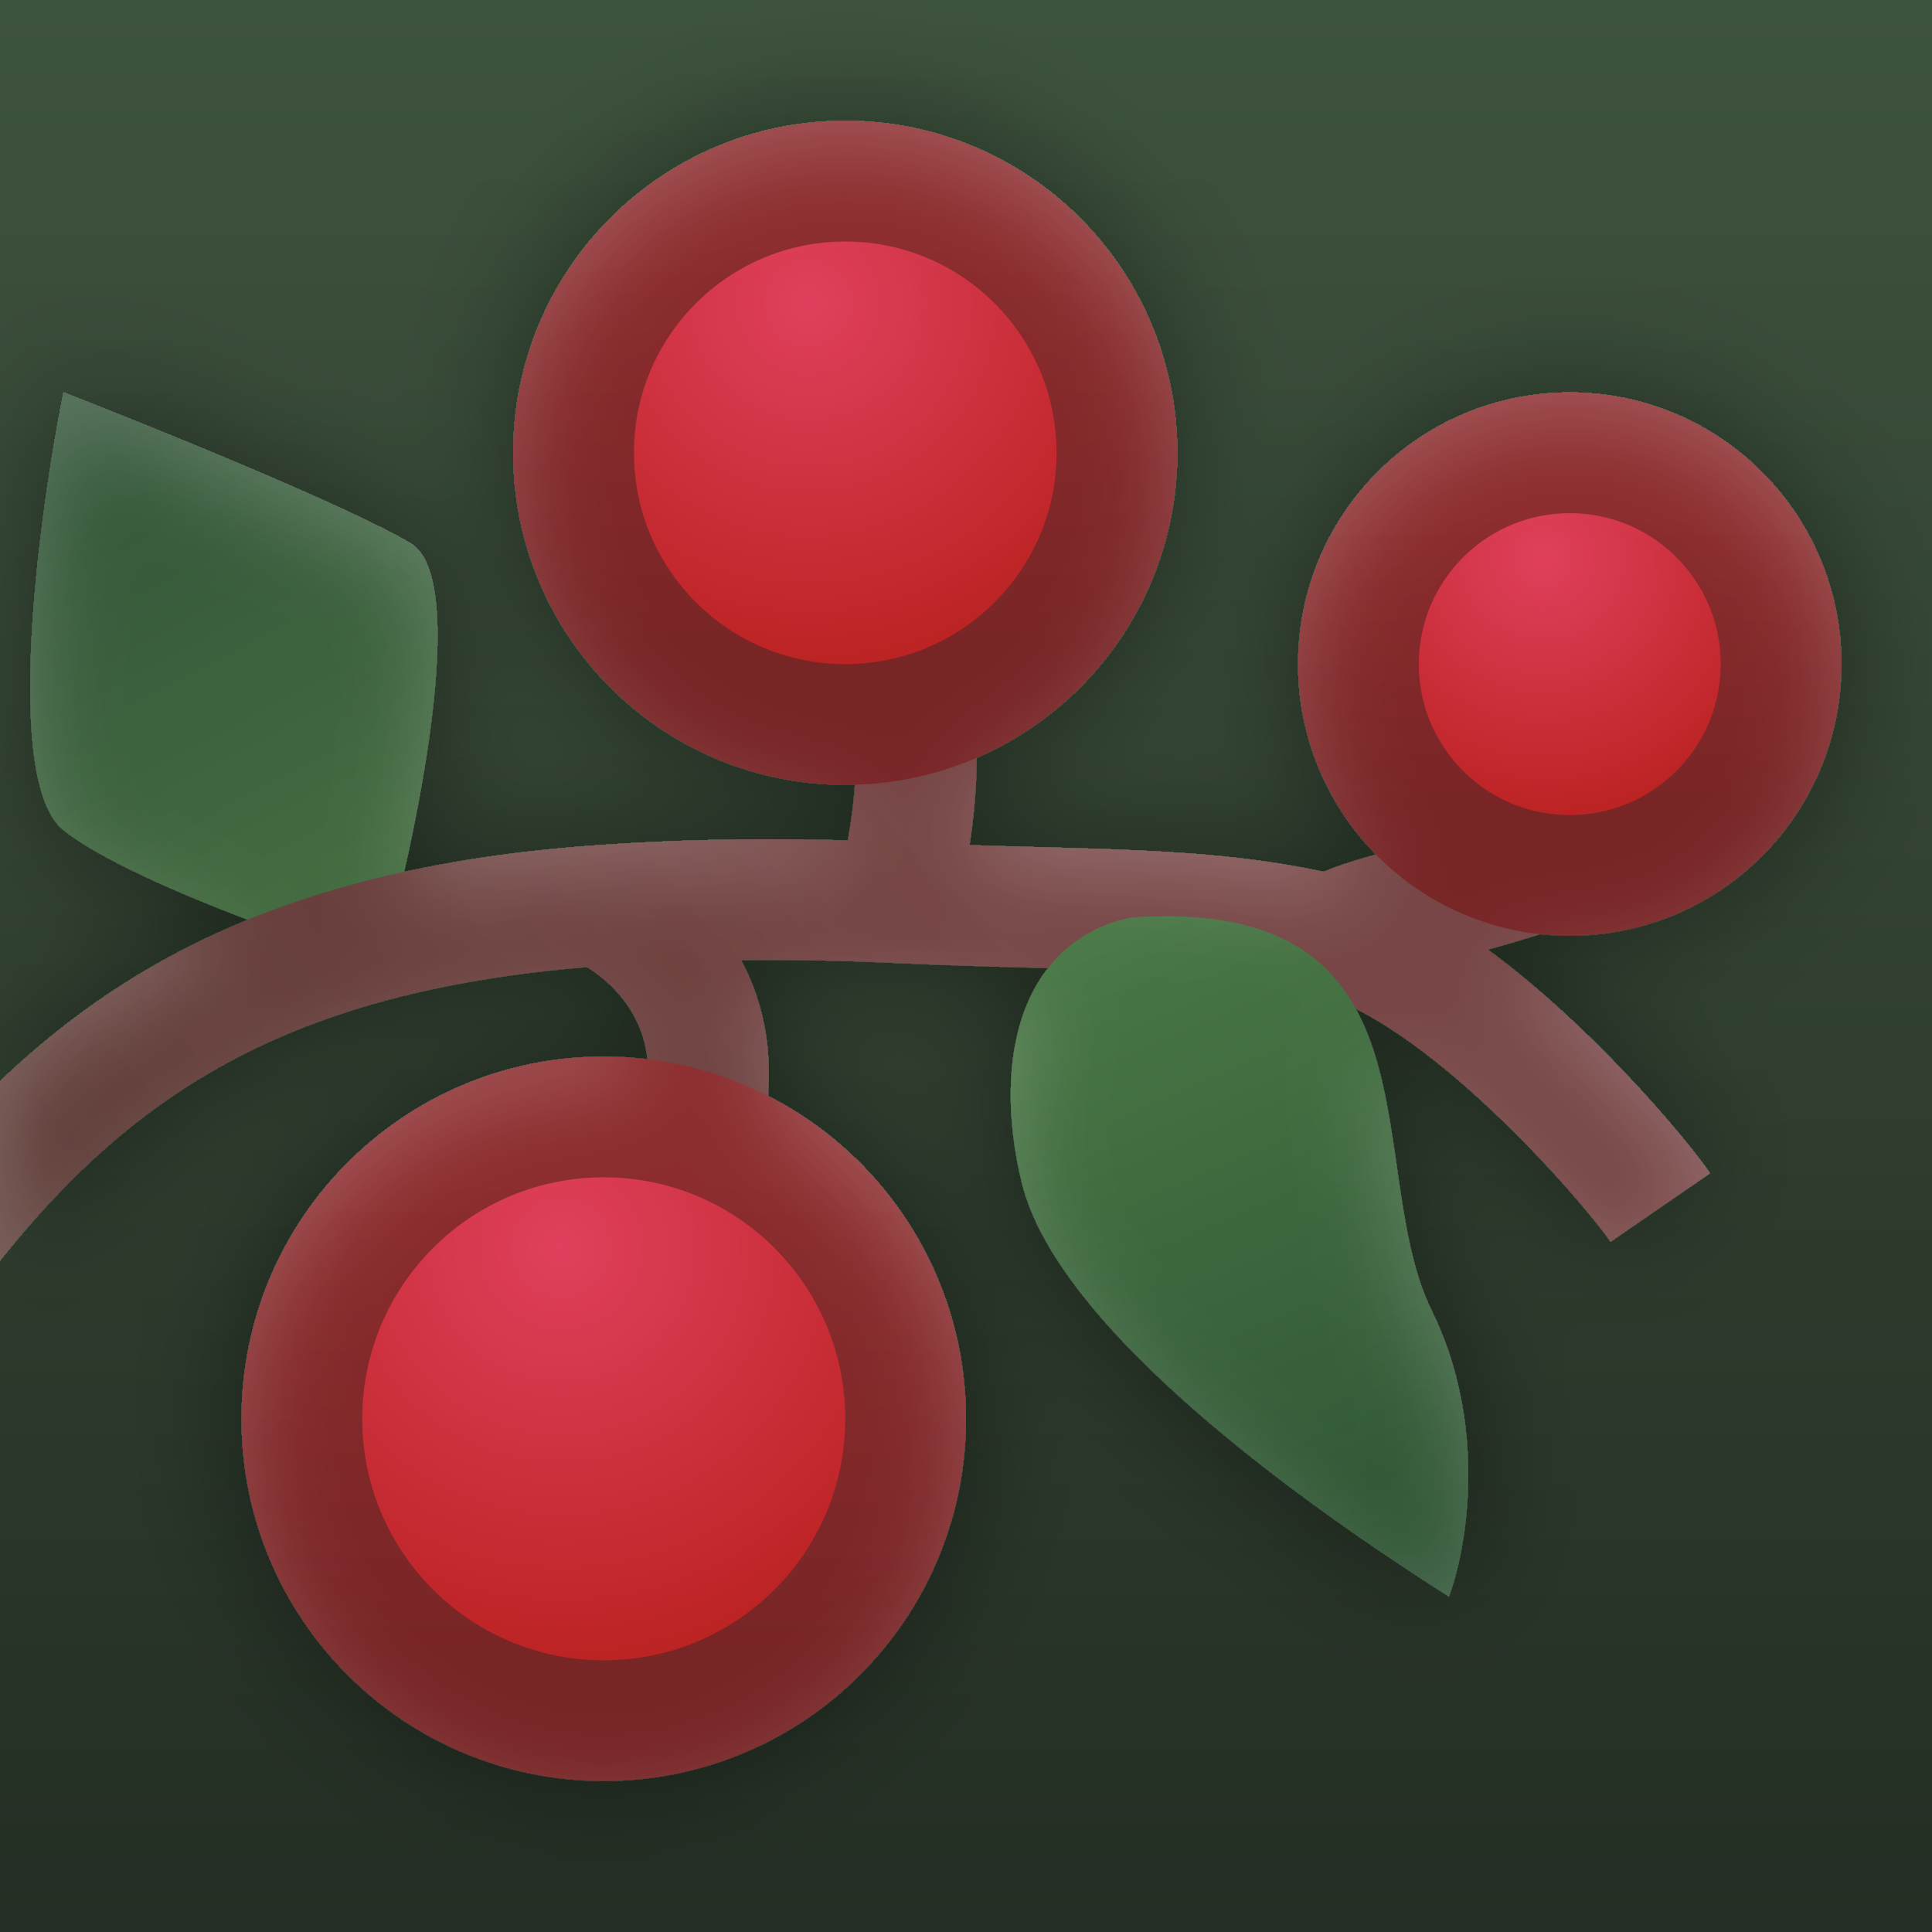
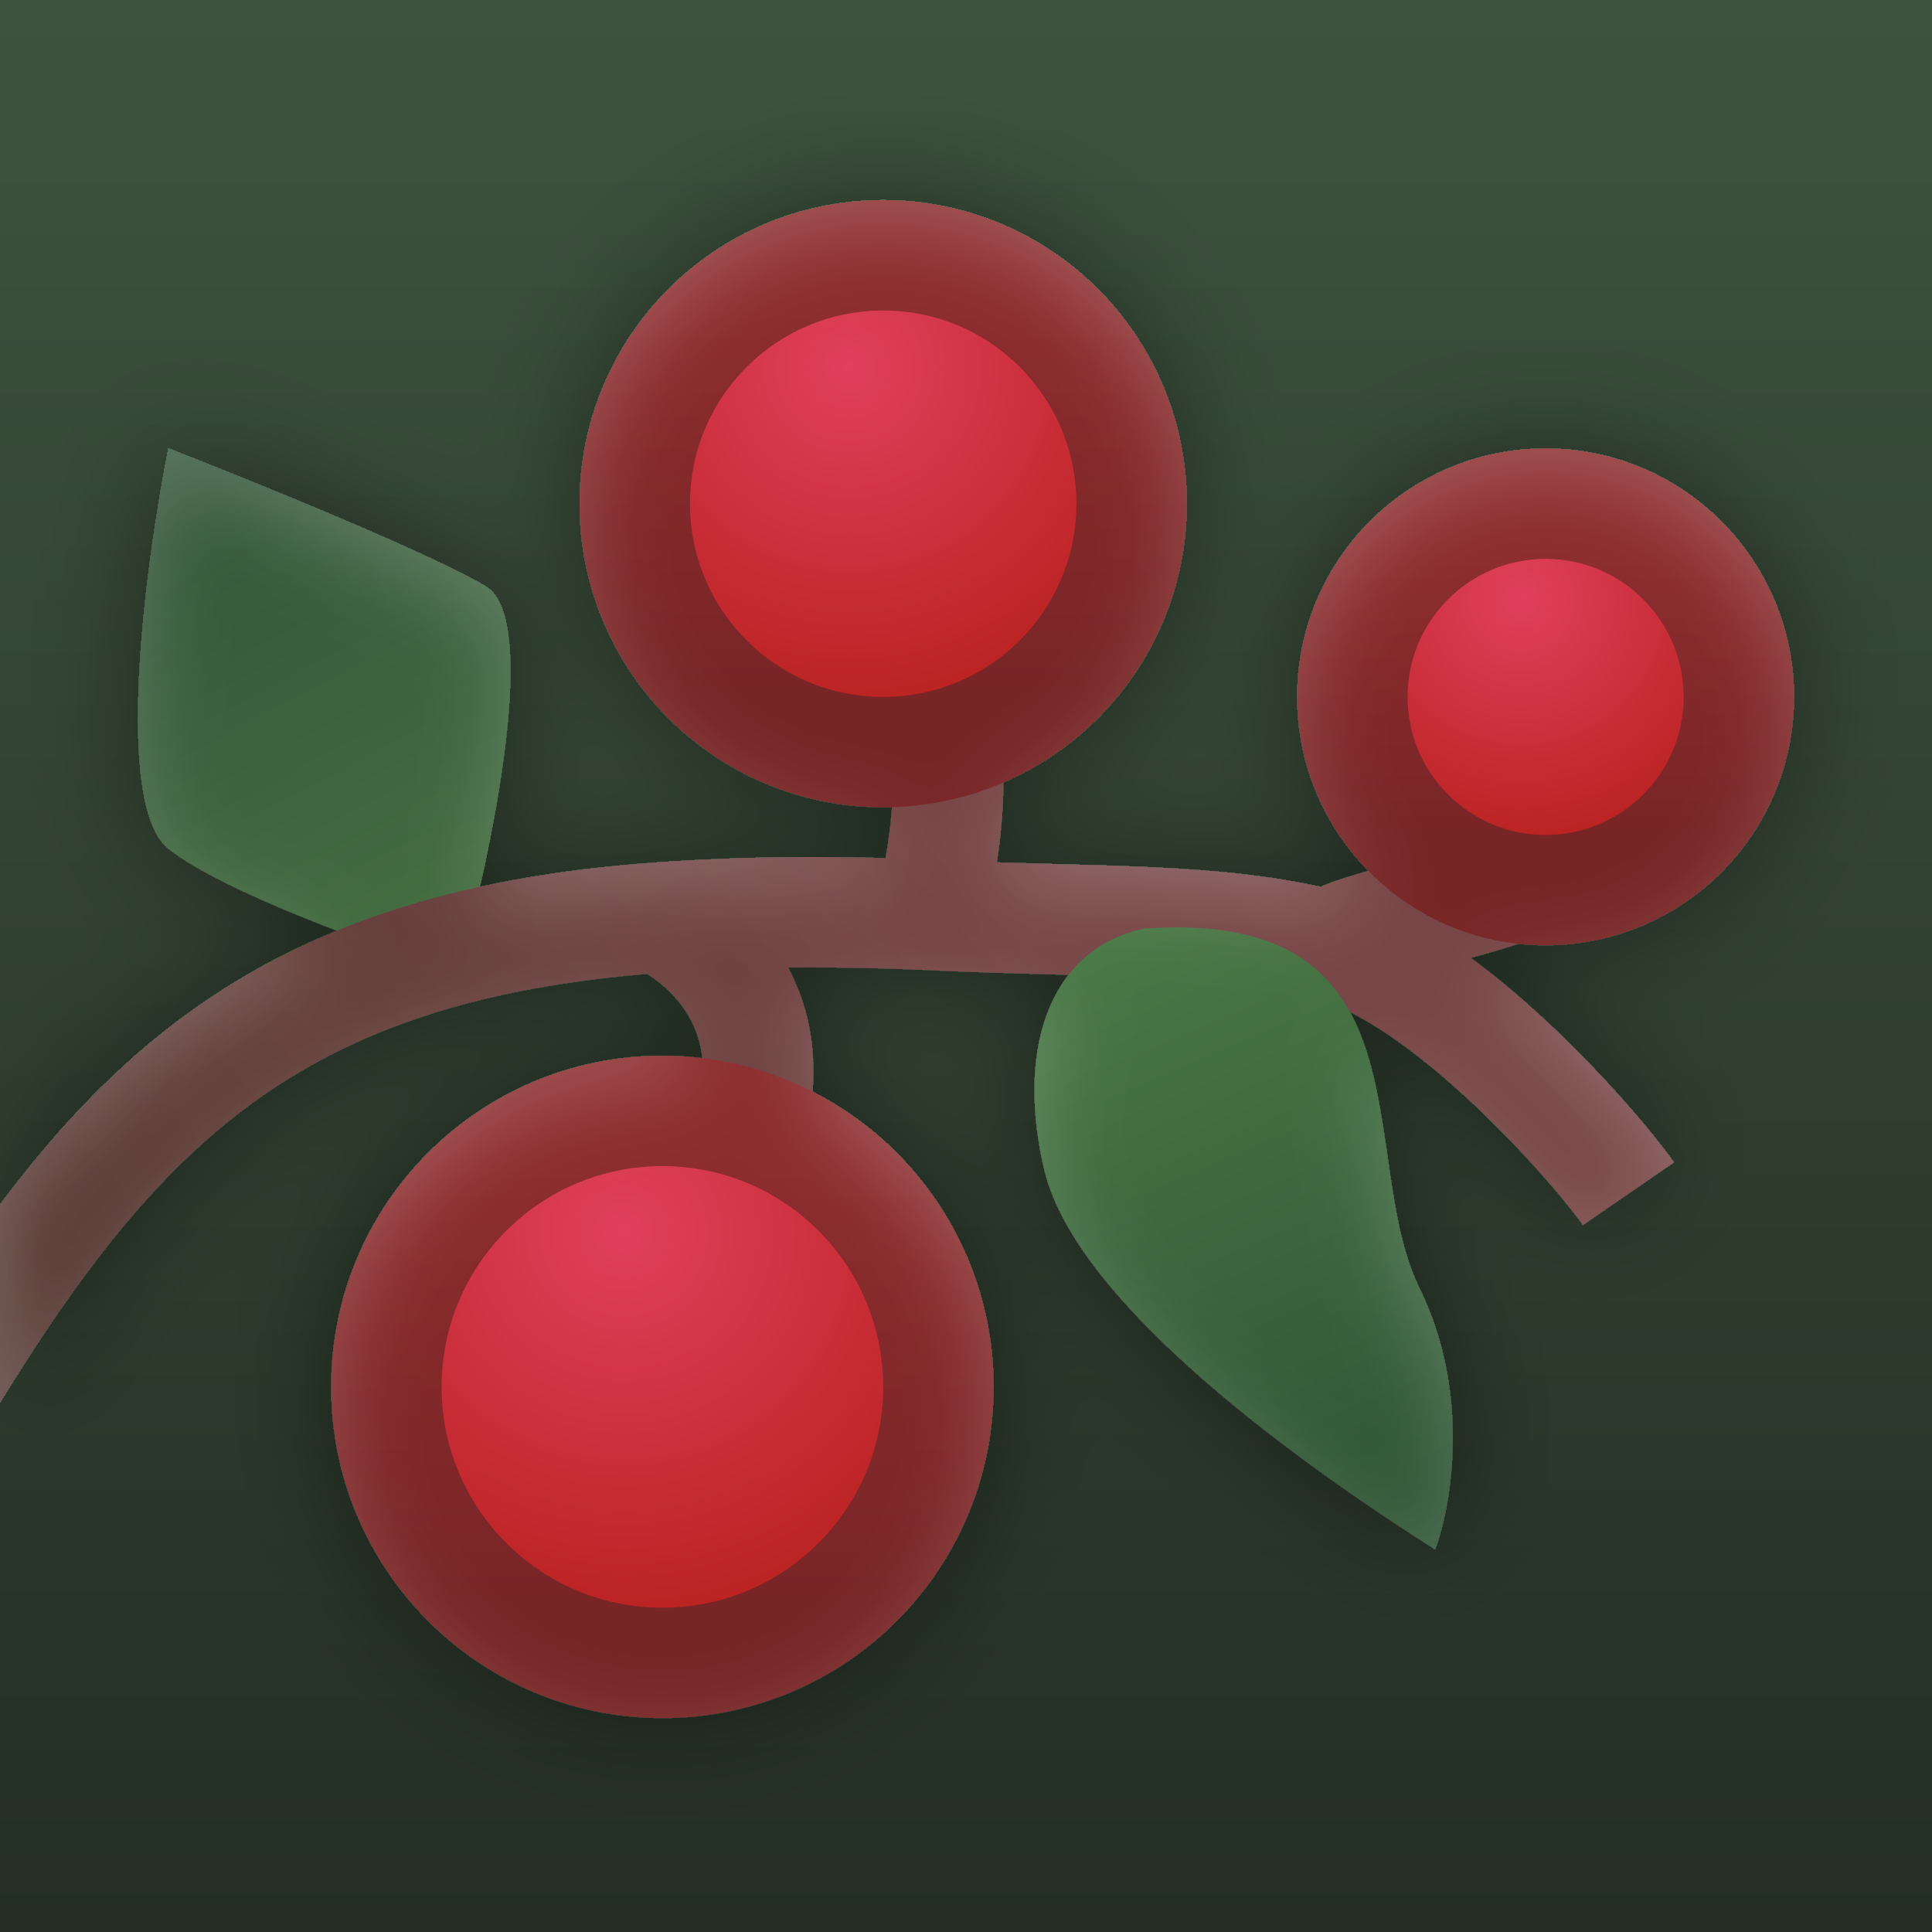
- <svg xmlns="http://www.w3.org/2000/svg" width="64" height="64" viewBox="0 0 64 64" fill="none">
+ <svg xmlns="http://www.w3.org/2000/svg" width="70" height="70" viewBox="0 0 70 70" fill="none">
  <g clip-path="url(#clip0_1_106)">
-     <rect width="64" height="64" fill="url(#paint0_linear_1_106)" />
+     <rect width="70" height="70" fill="url(#paint0_linear_1_106)" />
    <g filter="url(#filter0_di_1_106)">
-       <path d="M13.604 18C15.604 19.2 13.771 27.833 12.604 32C9.938 31.167 4.104 29.1 2.104 27.5C0.104 25.9 1.271 17.167 2.104 13C5.104 14.167 11.604 16.8 13.604 18Z" fill="url(#paint1_linear_1_106)" />
-       <path d="M-6 47C0.203 36.833 5.89 31 19.848 30M19.848 30C21.054 30.5 23.466 32.3 23.466 35.5C23.466 38.7 22.432 40.833 21.915 41.5M19.848 30C23.289 29.753 26.581 29.756 29.669 29.9M55 40C53.966 38.5 48.44 32.06 44.144 31M29.669 29.9C30.186 28.1 30.91 23.9 29.669 21.5C28.429 19.1 26.051 18.167 25.017 18M29.669 29.9C36.018 30.196 39.959 29.967 44.144 31M44.144 31C45.006 30.273 49.003 29.7 51.898 28.5C54.793 27.3 52.415 24.333 50.864 23" stroke="url(#paint2_linear_1_106)" stroke-width="4" />
-       <path d="M33.846 39.168C32.846 35.038 33.846 31.168 37.458 30.392C47.996 29.668 45.082 38.646 47.427 43.416C49.303 47.231 48.588 51.319 47.996 52.886C43.275 49.895 35.025 44.039 33.846 39.168Z" fill="url(#paint3_linear_1_106)" />
-       <circle cx="28" cy="15" r="9" fill="url(#paint4_radial_1_106)" stroke="url(#paint5_linear_1_106)" stroke-width="4" />
-       <circle cx="20" cy="47" r="10" fill="url(#paint6_radial_1_106)" stroke="url(#paint7_linear_1_106)" stroke-width="4" />
-       <circle cx="52" cy="22" r="7" fill="url(#paint8_radial_1_106)" stroke="url(#paint9_linear_1_106)" stroke-width="4" />
+       <path d="M17.604 21.25C19.604 22.45 17.771 31.083 16.604 35.25C13.938 34.417 8.104 32.35 6.104 30.75C4.104 29.15 5.271 20.417 6.104 16.25C9.104 17.417 15.604 20.05 17.604 21.25Z" fill="url(#paint1_linear_1_106)" />
+       <path d="M-2 50.25C4.203 40.083 9.89 34.25 23.848 33.25M23.848 33.25C25.054 33.75 27.466 35.55 27.466 38.75C27.466 41.95 26.432 44.083 25.915 44.75M23.848 33.25C27.289 33.003 30.581 33.007 33.669 33.15M59 43.25C57.966 41.75 52.44 35.31 48.144 34.25M33.669 33.15C34.186 31.35 34.91 27.15 33.669 24.75C32.429 22.35 30.051 21.417 29.017 21.25M33.669 33.15C40.018 33.446 43.959 33.217 48.144 34.25M48.144 34.25C49.006 33.523 53.003 32.95 55.898 31.75C58.793 30.55 56.415 27.583 54.864 26.25" stroke="url(#paint2_linear_1_106)" stroke-width="4" />
+       <path d="M37.846 42.418C36.846 38.288 37.846 34.418 41.458 33.642C51.996 32.918 49.082 41.896 51.427 46.666C53.303 50.481 52.588 54.569 51.996 56.136C47.275 53.145 39.025 47.289 37.846 42.418Z" fill="url(#paint3_linear_1_106)" />
+       <circle cx="32" cy="18.25" r="9" fill="url(#paint4_radial_1_106)" stroke="url(#paint5_linear_1_106)" stroke-width="4" />
+       <circle cx="24" cy="50.25" r="10" fill="url(#paint6_radial_1_106)" stroke="url(#paint7_linear_1_106)" stroke-width="4" />
+       <circle cx="56" cy="25.25" r="7" fill="url(#paint8_radial_1_106)" stroke="url(#paint9_linear_1_106)" stroke-width="4" />
    </g>
  </g>
  <defs>
-     <filter id="filter0_di_1_106" x="-11.707" y="0" width="76.707" height="63" filterUnits="userSpaceOnUse" color-interpolation-filters="sRGB">
+     <filter id="filter0_di_1_106" x="-7.707" y="3.25" width="76.707" height="63" filterUnits="userSpaceOnUse" color-interpolation-filters="sRGB">
      <feFlood flood-opacity="0" result="BackgroundImageFix" />
      <feColorMatrix in="SourceAlpha" type="matrix" values="0 0 0 0 0 0 0 0 0 0 0 0 0 0 0 0 0 0 127 0" result="hardAlpha" />
      <feOffset />
      <feGaussianBlur stdDeviation="2" />
      <feComposite in2="hardAlpha" operator="out" />
      <feColorMatrix type="matrix" values="0 0 0 0 0 0 0 0 0 0 0 0 0 0 0 0 0 0 0.4 0" />
      <feBlend mode="normal" in2="BackgroundImageFix" result="effect1_dropShadow_1_106" />
      <feBlend mode="normal" in="SourceGraphic" in2="effect1_dropShadow_1_106" result="shape" />
      <feColorMatrix in="SourceAlpha" type="matrix" values="0 0 0 0 0 0 0 0 0 0 0 0 0 0 0 0 0 0 127 0" result="hardAlpha" />
      <feOffset dy="1" />
      <feGaussianBlur stdDeviation="1.5" />
      <feComposite in2="hardAlpha" operator="arithmetic" k2="-1" k3="1" />
      <feColorMatrix type="matrix" values="0 0 0 0 1 0 0 0 0 1 0 0 0 0 1 0 0 0 0.2 0" />
      <feBlend mode="normal" in2="shape" result="effect2_innerShadow_1_106" />
    </filter>
-     <linearGradient id="paint0_linear_1_106" x1="32" y1="0" x2="32" y2="64" gradientUnits="userSpaceOnUse">
+     <linearGradient id="paint0_linear_1_106" x1="35" y1="0" x2="35" y2="70" gradientUnits="userSpaceOnUse">
      <stop stop-color="#3E533D" />
      <stop offset="1" stop-color="#242E24" />
    </linearGradient>
-     <linearGradient id="paint1_linear_1_106" x1="2.604" y1="12.5" x2="12.604" y2="31.5" gradientUnits="userSpaceOnUse">
+     <linearGradient id="paint1_linear_1_106" x1="6.604" y1="15.75" x2="16.604" y2="34.75" gradientUnits="userSpaceOnUse">
      <stop stop-color="#315338" />
      <stop offset="1" stop-color="#466F42" />
    </linearGradient>
-     <linearGradient id="paint2_linear_1_106" x1="28.636" y1="25.5" x2="-10.54" y2="60.291" gradientUnits="userSpaceOnUse">
+     <linearGradient id="paint2_linear_1_106" x1="32.636" y1="28.75" x2="-6.54" y2="63.541" gradientUnits="userSpaceOnUse">
      <stop stop-color="#774545" />
      <stop offset="1" stop-color="#48332A" />
    </linearGradient>
-     <linearGradient id="paint3_linear_1_106" x1="37.329" y1="30.875" x2="46.9" y2="53.11" gradientUnits="userSpaceOnUse">
+     <linearGradient id="paint3_linear_1_106" x1="41.329" y1="34.125" x2="50.9" y2="56.36" gradientUnits="userSpaceOnUse">
      <stop stop-color="#497745" />
      <stop offset="1" stop-color="#2D5334" />
    </linearGradient>
-     <radialGradient id="paint4_radial_1_106" cx="0" cy="0" r="1" gradientUnits="userSpaceOnUse" gradientTransform="translate(26.7647 10.0588) rotate(85.2364) scale(14.8749)">
+     <radialGradient id="paint4_radial_1_106" cx="0" cy="0" r="1" gradientUnits="userSpaceOnUse" gradientTransform="translate(30.7647 13.3088) rotate(85.2364) scale(14.8749)">
      <stop stop-color="#E0405C" />
      <stop offset="1" stop-color="#B31C15" />
    </radialGradient>
-     <linearGradient id="paint5_linear_1_106" x1="28" y1="8" x2="28" y2="22" gradientUnits="userSpaceOnUse">
+     <linearGradient id="paint5_linear_1_106" x1="32" y1="11.25" x2="32" y2="25.25" gradientUnits="userSpaceOnUse">
      <stop stop-color="#8C2C2E" />
      <stop offset="1" stop-color="#782526" />
    </linearGradient>
-     <radialGradient id="paint6_radial_1_106" cx="0" cy="0" r="1" gradientUnits="userSpaceOnUse" gradientTransform="translate(18.5882 41.3529) rotate(85.2364) scale(16.9999)">
+     <radialGradient id="paint6_radial_1_106" cx="0" cy="0" r="1" gradientUnits="userSpaceOnUse" gradientTransform="translate(22.5882 44.6029) rotate(85.2364) scale(16.9999)">
      <stop stop-color="#E0405C" />
      <stop offset="1" stop-color="#B31C15" />
    </radialGradient>
-     <linearGradient id="paint7_linear_1_106" x1="20" y1="39" x2="20" y2="55" gradientUnits="userSpaceOnUse">
+     <linearGradient id="paint7_linear_1_106" x1="24" y1="42.25" x2="24" y2="58.25" gradientUnits="userSpaceOnUse">
      <stop stop-color="#8C2C2E" />
      <stop offset="1" stop-color="#782526" />
    </linearGradient>
-     <radialGradient id="paint8_radial_1_106" cx="0" cy="0" r="1" gradientUnits="userSpaceOnUse" gradientTransform="translate(51.1176 18.4706) rotate(85.2364) scale(10.6249)">
+     <radialGradient id="paint8_radial_1_106" cx="0" cy="0" r="1" gradientUnits="userSpaceOnUse" gradientTransform="translate(55.1176 21.7206) rotate(85.2364) scale(10.6249)">
      <stop stop-color="#E0405C" />
      <stop offset="1" stop-color="#B31C15" />
    </radialGradient>
-     <linearGradient id="paint9_linear_1_106" x1="52" y1="17" x2="52" y2="27" gradientUnits="userSpaceOnUse">
+     <linearGradient id="paint9_linear_1_106" x1="56" y1="20.25" x2="56" y2="30.25" gradientUnits="userSpaceOnUse">
      <stop stop-color="#8C2C2E" />
      <stop offset="1" stop-color="#782526" />
    </linearGradient>
    <clipPath id="clip0_1_106">
-       <rect width="64" height="64" fill="white" />
+       <rect width="70" height="70" fill="white" />
    </clipPath>
  </defs>
</svg>
